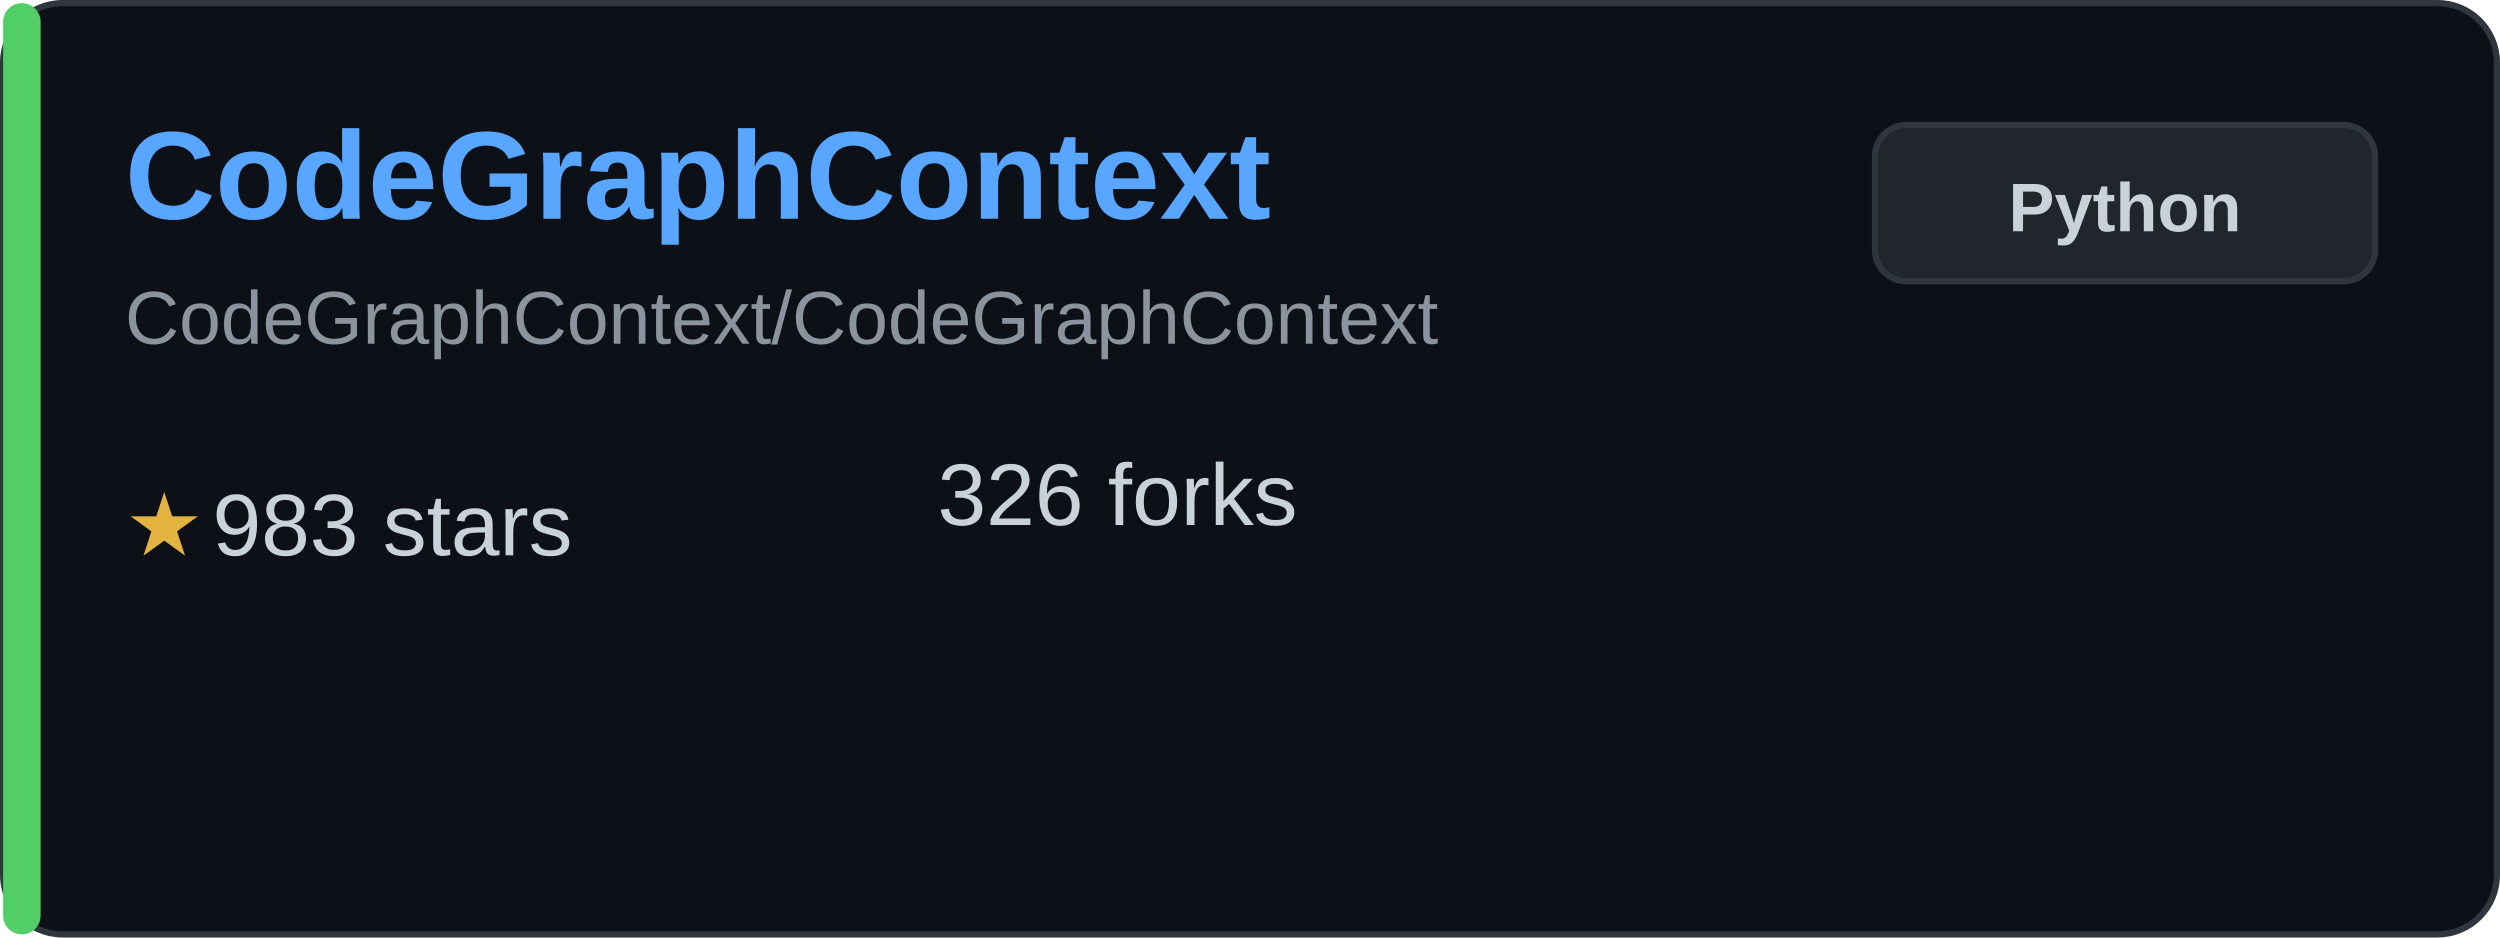
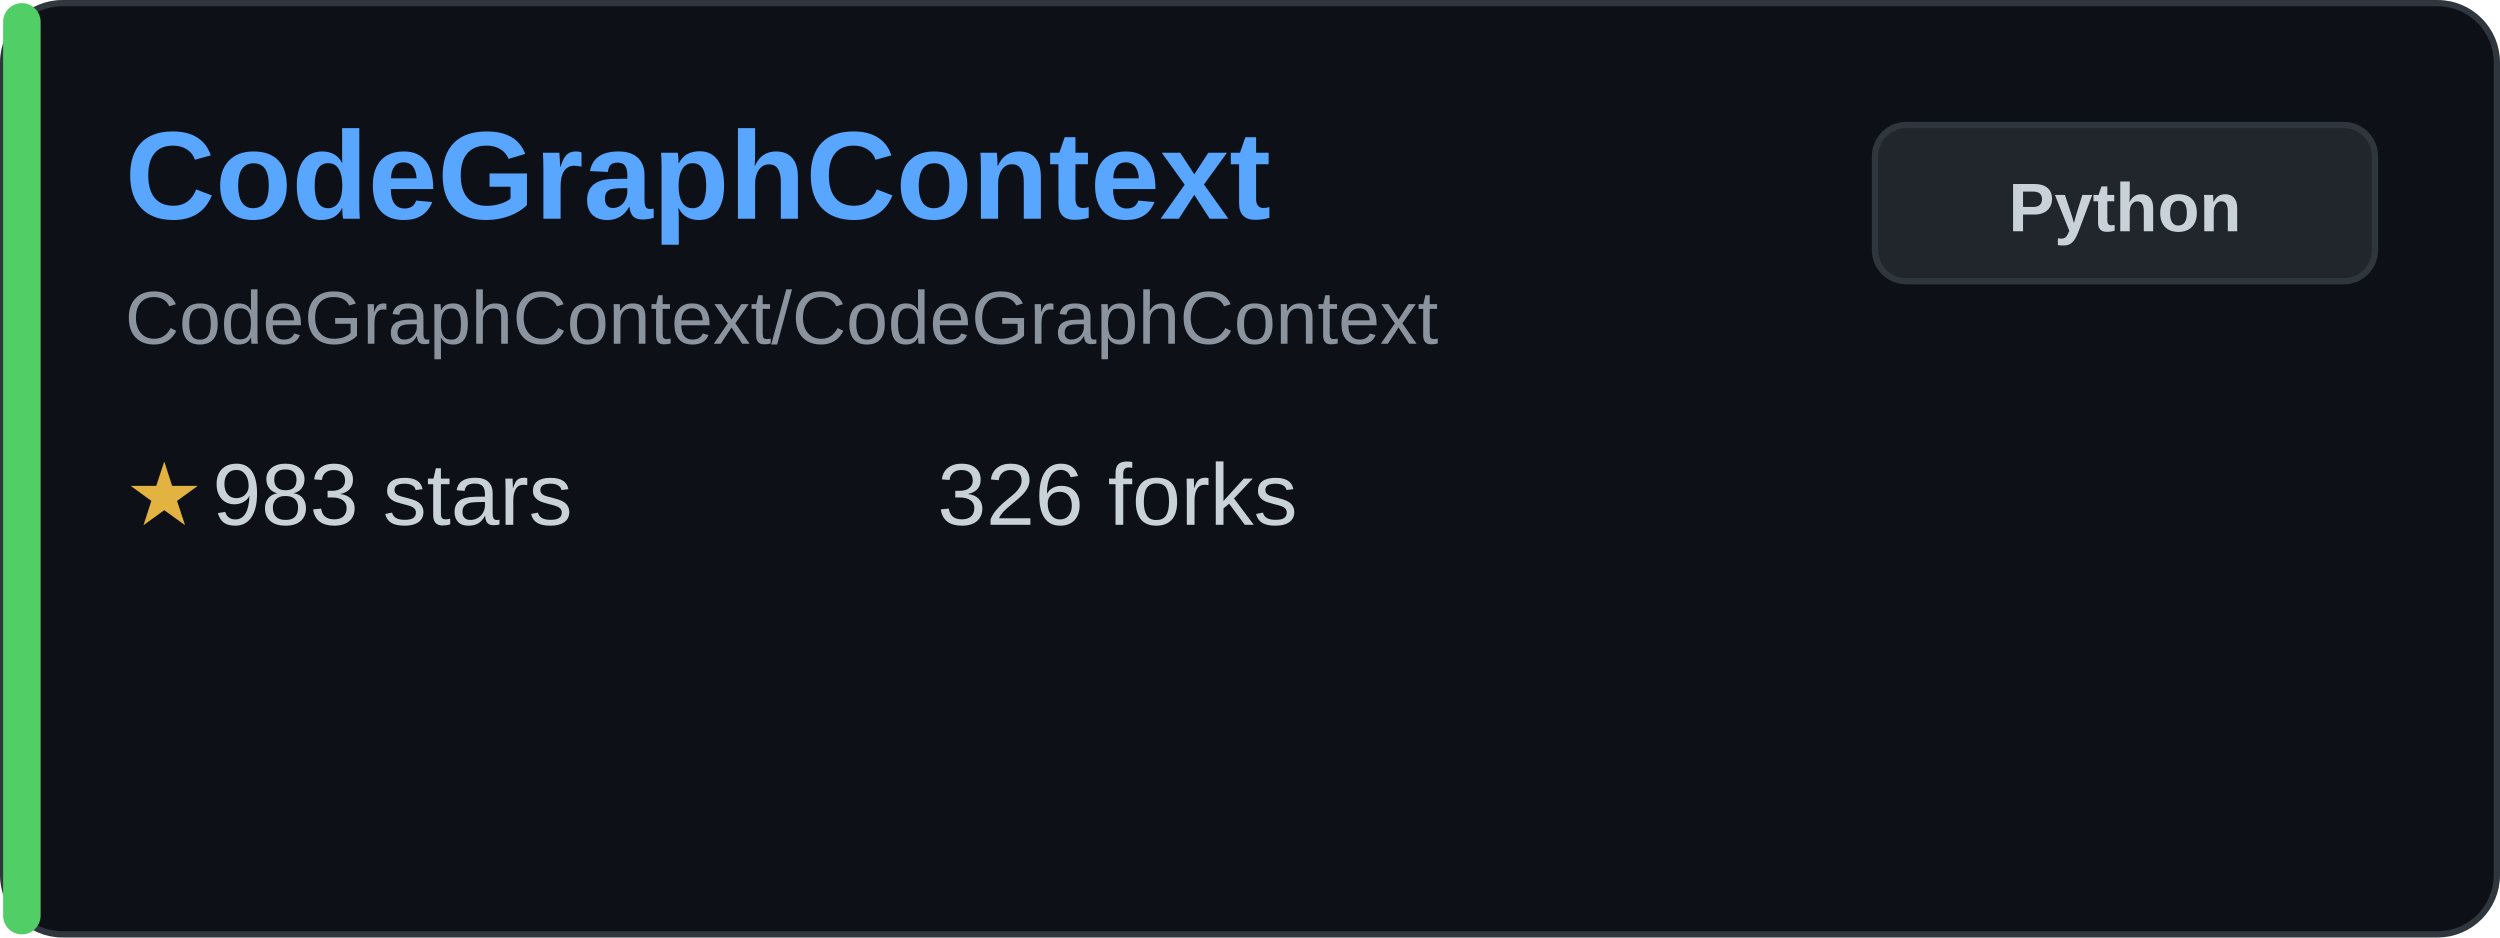
<svg xmlns="http://www.w3.org/2000/svg" width="400" height="150" viewBox="0 0 400 150" fill="none">
  <rect x="0.5" y="0.5" width="399" height="149" rx="9.5" fill="#0d1117" stroke="#30363d" />
  <rect x="0.5" y="0.5" width="6" height="149" rx="3" fill="#51cf66" />
  <text x="20" y="35" font-family="Arial, sans-serif" font-size="20" font-weight="bold" fill="#58a6ff">CodeGraphContext</text>
  <text x="20" y="55" font-family="Arial, sans-serif" font-size="12" fill="#8b949e">CodeGraphContext/CodeGraphContext</text>
  <g transform="translate(20, 80)">
-     <text x="0" y="4" font-family="Arial, sans-serif" font-size="14" fill="#e3b341" dominant-baseline="central">★</text>
-     <text x="14" y="4" font-family="Arial, sans-serif" font-size="14" fill="#c9d1d9" dominant-baseline="central">983 stars</text>
+     <text x="0" y="0" font-family="Arial, sans-serif" font-size="14" fill="#e3b341" dominant-baseline="middle">★</text>
+     <text x="14" y="0" font-family="Arial, sans-serif" font-size="14" fill="#c9d1d9" dominant-baseline="middle">983 stars</text>
  </g>
  <g transform="translate(150, 80)">
-     <text x="0" y="4" font-family="Arial, sans-serif" font-size="14" fill="#c9d1d9">326 forks</text>
+     <text x="0" y="0" font-family="Arial, sans-serif" font-size="14" fill="#c9d1d9" dominant-baseline="middle">326 forks</text>
  </g>
  <rect x="300" y="20" width="80" height="25" rx="5" fill="#21262d" stroke="#30363d" />
  <text x="340" y="37" font-family="Arial, sans-serif" font-size="11" font-weight="bold" fill="#c9d1d9" text-anchor="middle">Python</text>
</svg>
